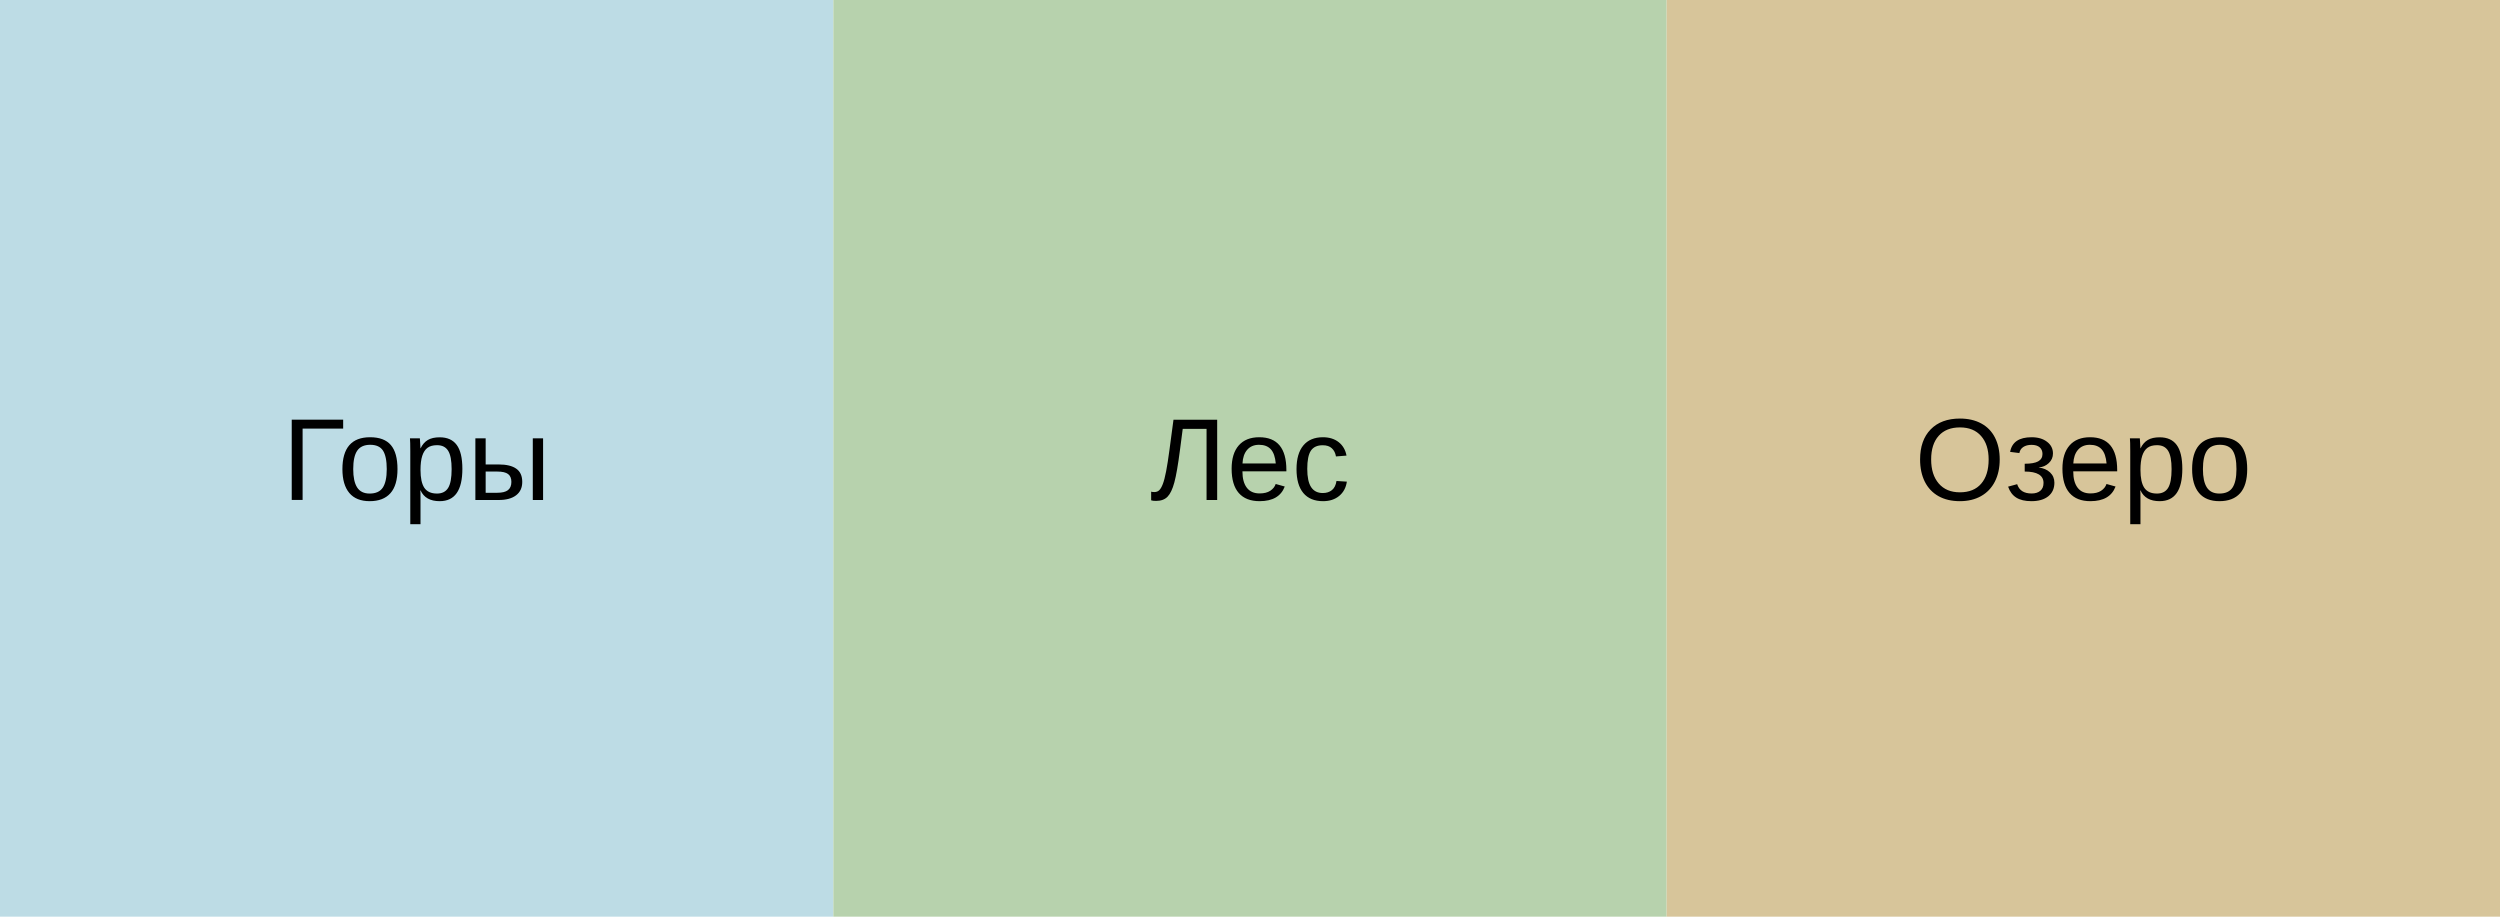
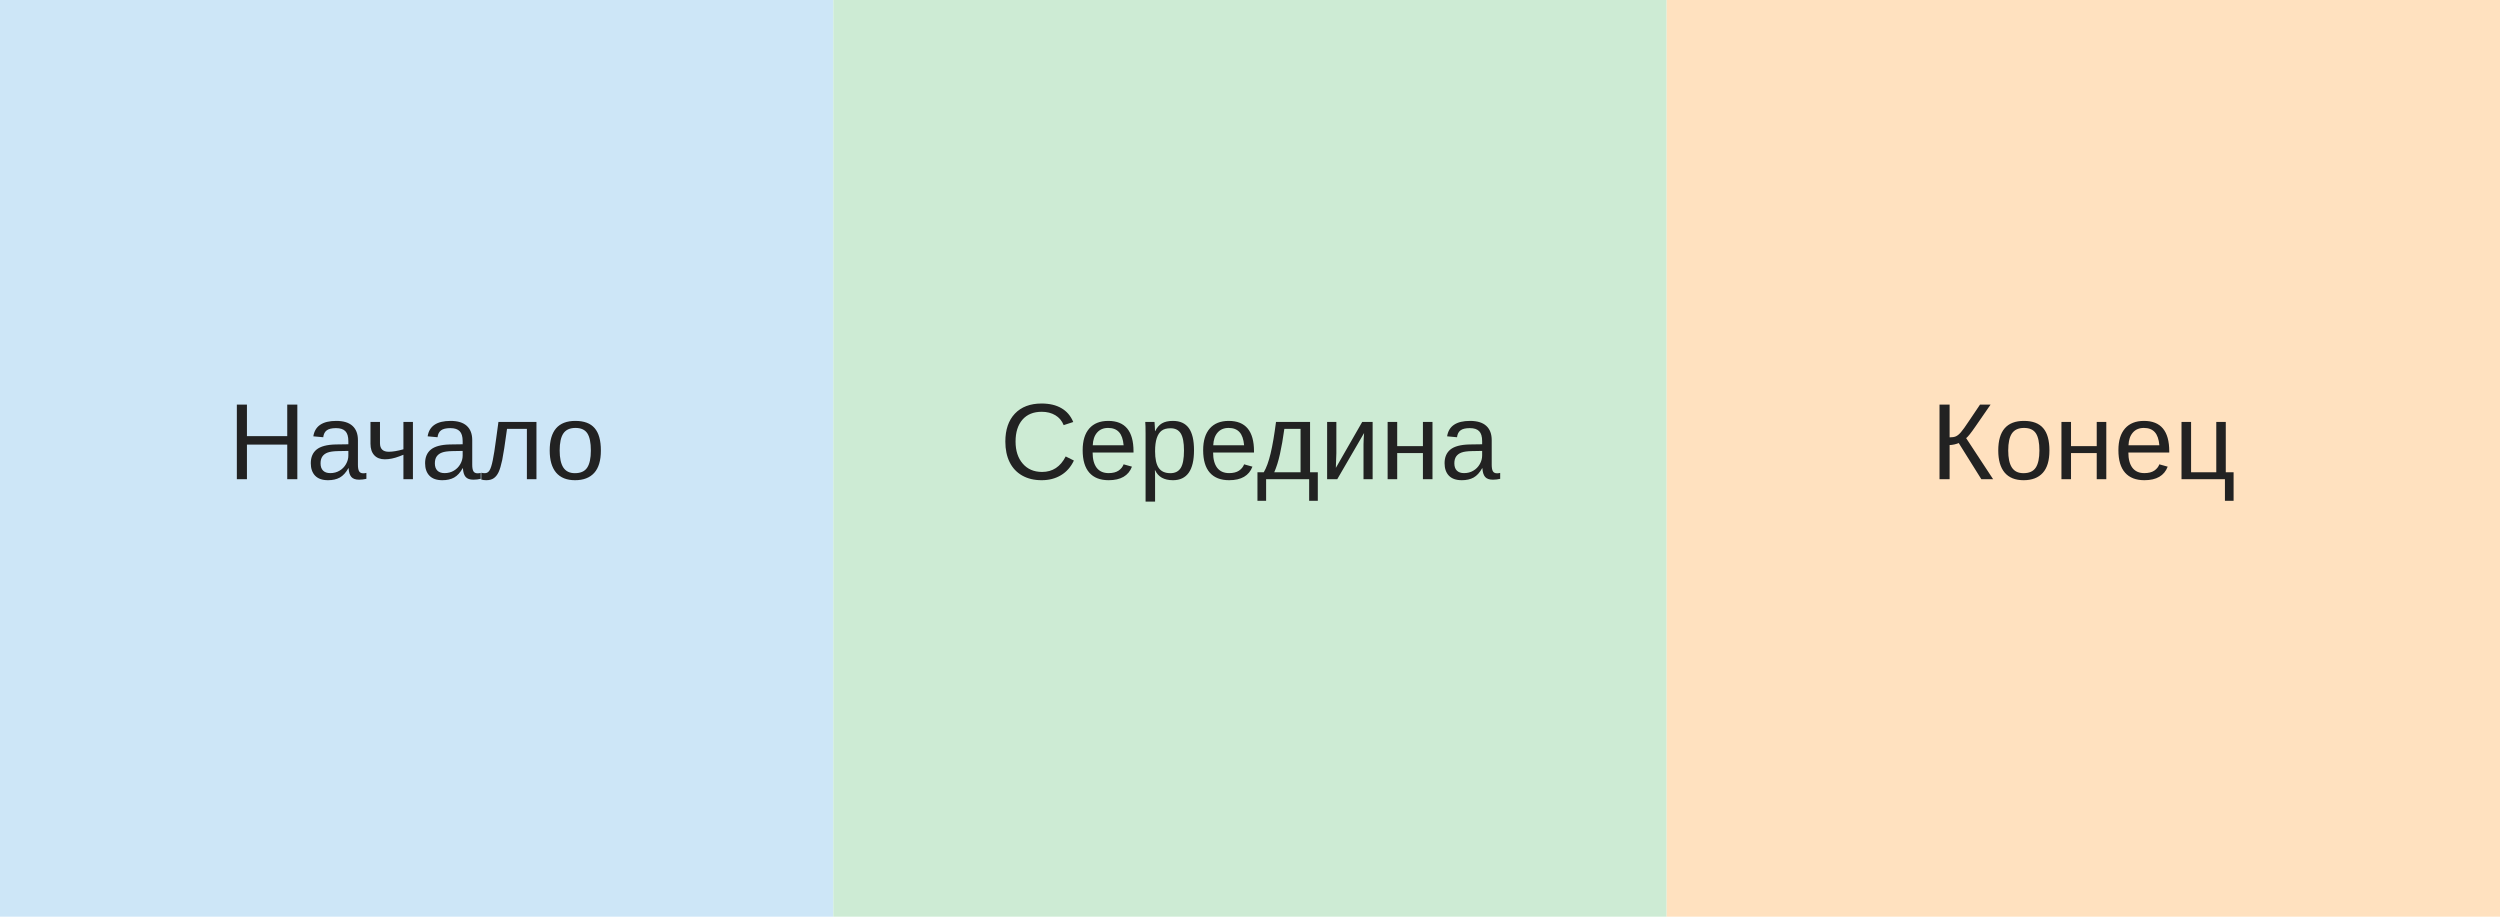
- <svg xmlns="http://www.w3.org/2000/svg" width="600" height="220">
-   <rect width="200" height="220" fill="#bddce5" />
-   <rect x="200" width="200" height="220" fill="#b7d2ad" />
-   <rect x="400" width="200" height="220" fill="#d7c59a" />
-   <g font-family="Arial" font-size="28" text-anchor="middle">
-     <text x="100" y="120">Горы</text>
-     <text x="300" y="120">Лес</text>
-     <text x="500" y="120">Озеро</text>
+ <svg xmlns="http://www.w3.org/2000/svg" width="600" height="220" viewBox="0 0 600 220">
+   <rect width="200" height="220" fill="#cde6f7" />
+   <rect x="200" width="200" height="220" fill="#cdebd4" />
+   <rect x="400" width="200" height="220" fill="#ffe1bf" />
+   <g font-family="Arial" font-size="26" text-anchor="middle" fill="#222">
+     <text x="100" y="115">Начало</text>
+     <text x="300" y="115">Середина</text>
+     <text x="500" y="115">Конец</text>
  </g>
</svg>
